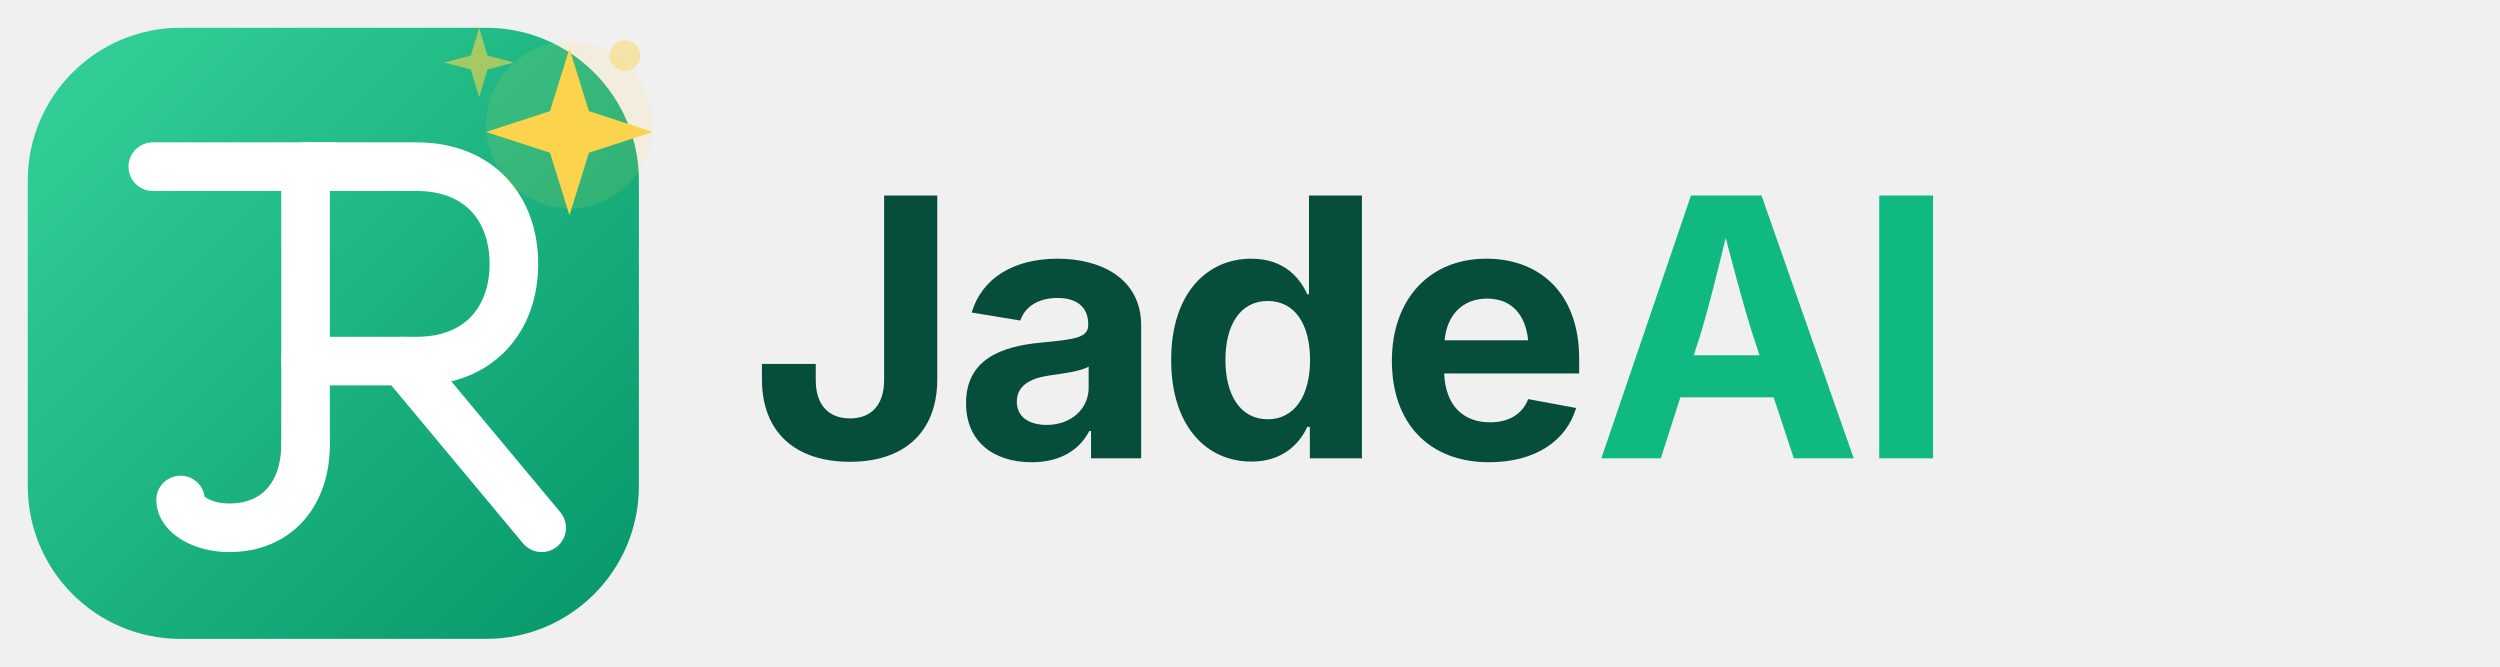
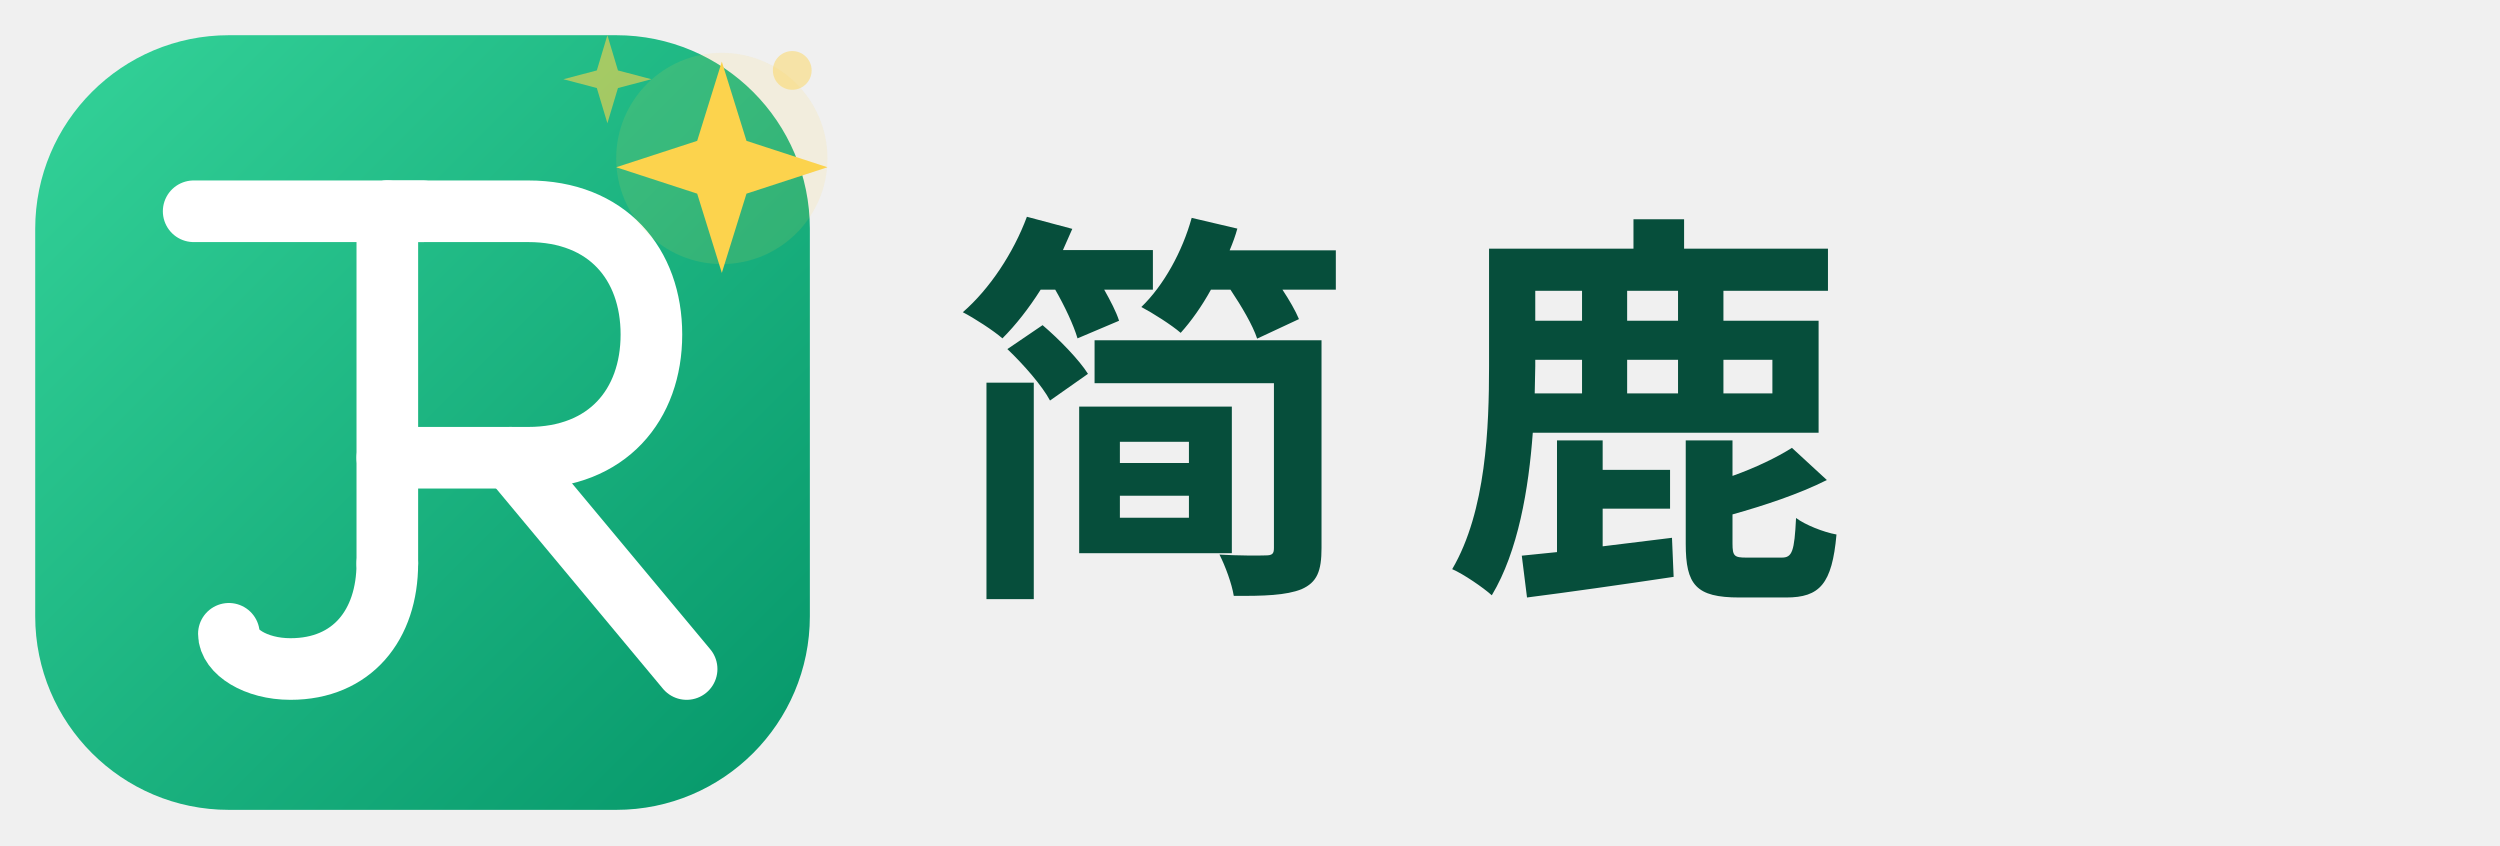
- <svg xmlns="http://www.w3.org/2000/svg" width="180" height="48" viewBox="0 0 180 48" fill="none">
+ <svg xmlns="http://www.w3.org/2000/svg" width="142" height="48" viewBox="0 0 142 48" fill="none">
  <defs>
    <linearGradient id="jade-f" x1="2" y1="2" x2="46" y2="46" gradientUnits="userSpaceOnUse">
      <stop offset="0%" stop-color="#34D399" />
      <stop offset="100%" stop-color="#059669" />
    </linearGradient>
  </defs>
  <g>
    <rect x="2" y="2" width="44" height="44" rx="11" fill="url(#jade-f)" />
    <g stroke="white" stroke-width="3.5" stroke-linecap="round" stroke-linejoin="round" fill="none">
      <path d="M11 12H24" />
      <path d="M22 12V32" />
      <path d="M22 32C22 35.5 20 38 16.5 38C14.5 38 13 37 13 36" />
      <path d="M22 12H30C34.5 12 37 15 37 19C37 23 34.5 26 30 26H22" />
      <path d="M29 26L39 38" />
    </g>
    <circle cx="41" cy="9" r="6" fill="#FCD34D" opacity="0.12" />
    <path d="M41 3.5L42.4 8L47 9.5L42.4 11L41 15.5L39.6 11L35 9.5L39.6 8Z" fill="#FCD34D" />
    <path d="M34.5 2L35.1 4L37 4.5L35.1 5L34.5 7L33.9 5L32 4.5L33.9 4Z" fill="#FCD34D" opacity="0.6" />
    <circle cx="45" cy="4" r="1.1" fill="#FCD34D" opacity="0.45" />
  </g>
-   <text x="54" y="33" font-family="system-ui, -apple-system, 'Segoe UI', sans-serif" font-size="26" font-weight="700" fill="#064E3B" letter-spacing="-0.5">
-     Jade<tspan fill="#10B981">AI</tspan>
-   </text>
+   <text x="54" y="32" font-family="'Microsoft YaHei', 'PingFang SC', system-ui, sans-serif" font-size="23" font-weight="700" fill="#064E3B" letter-spacing="5">简鹿</text>
</svg>
